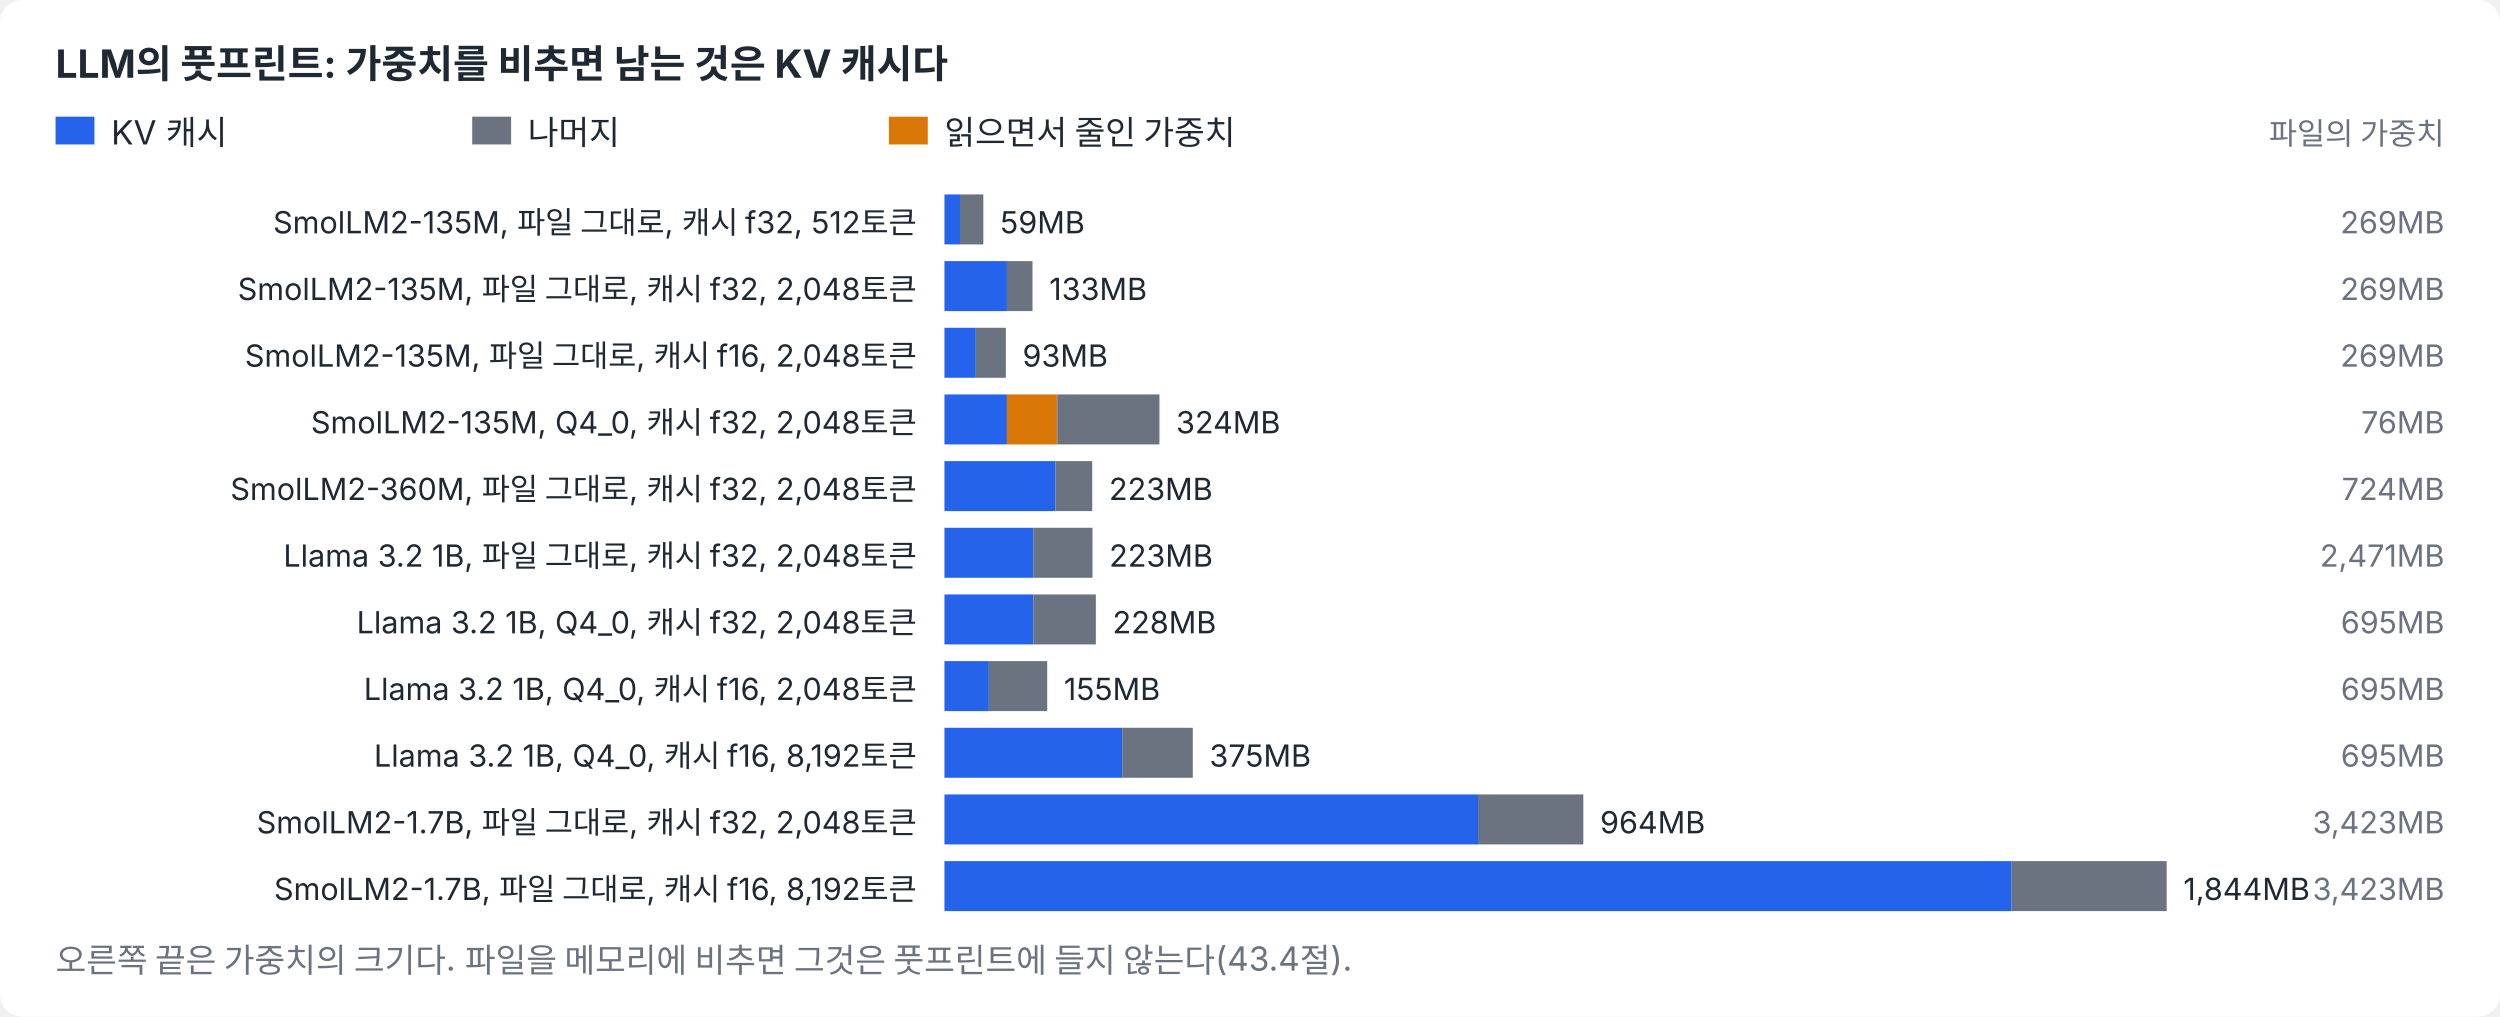
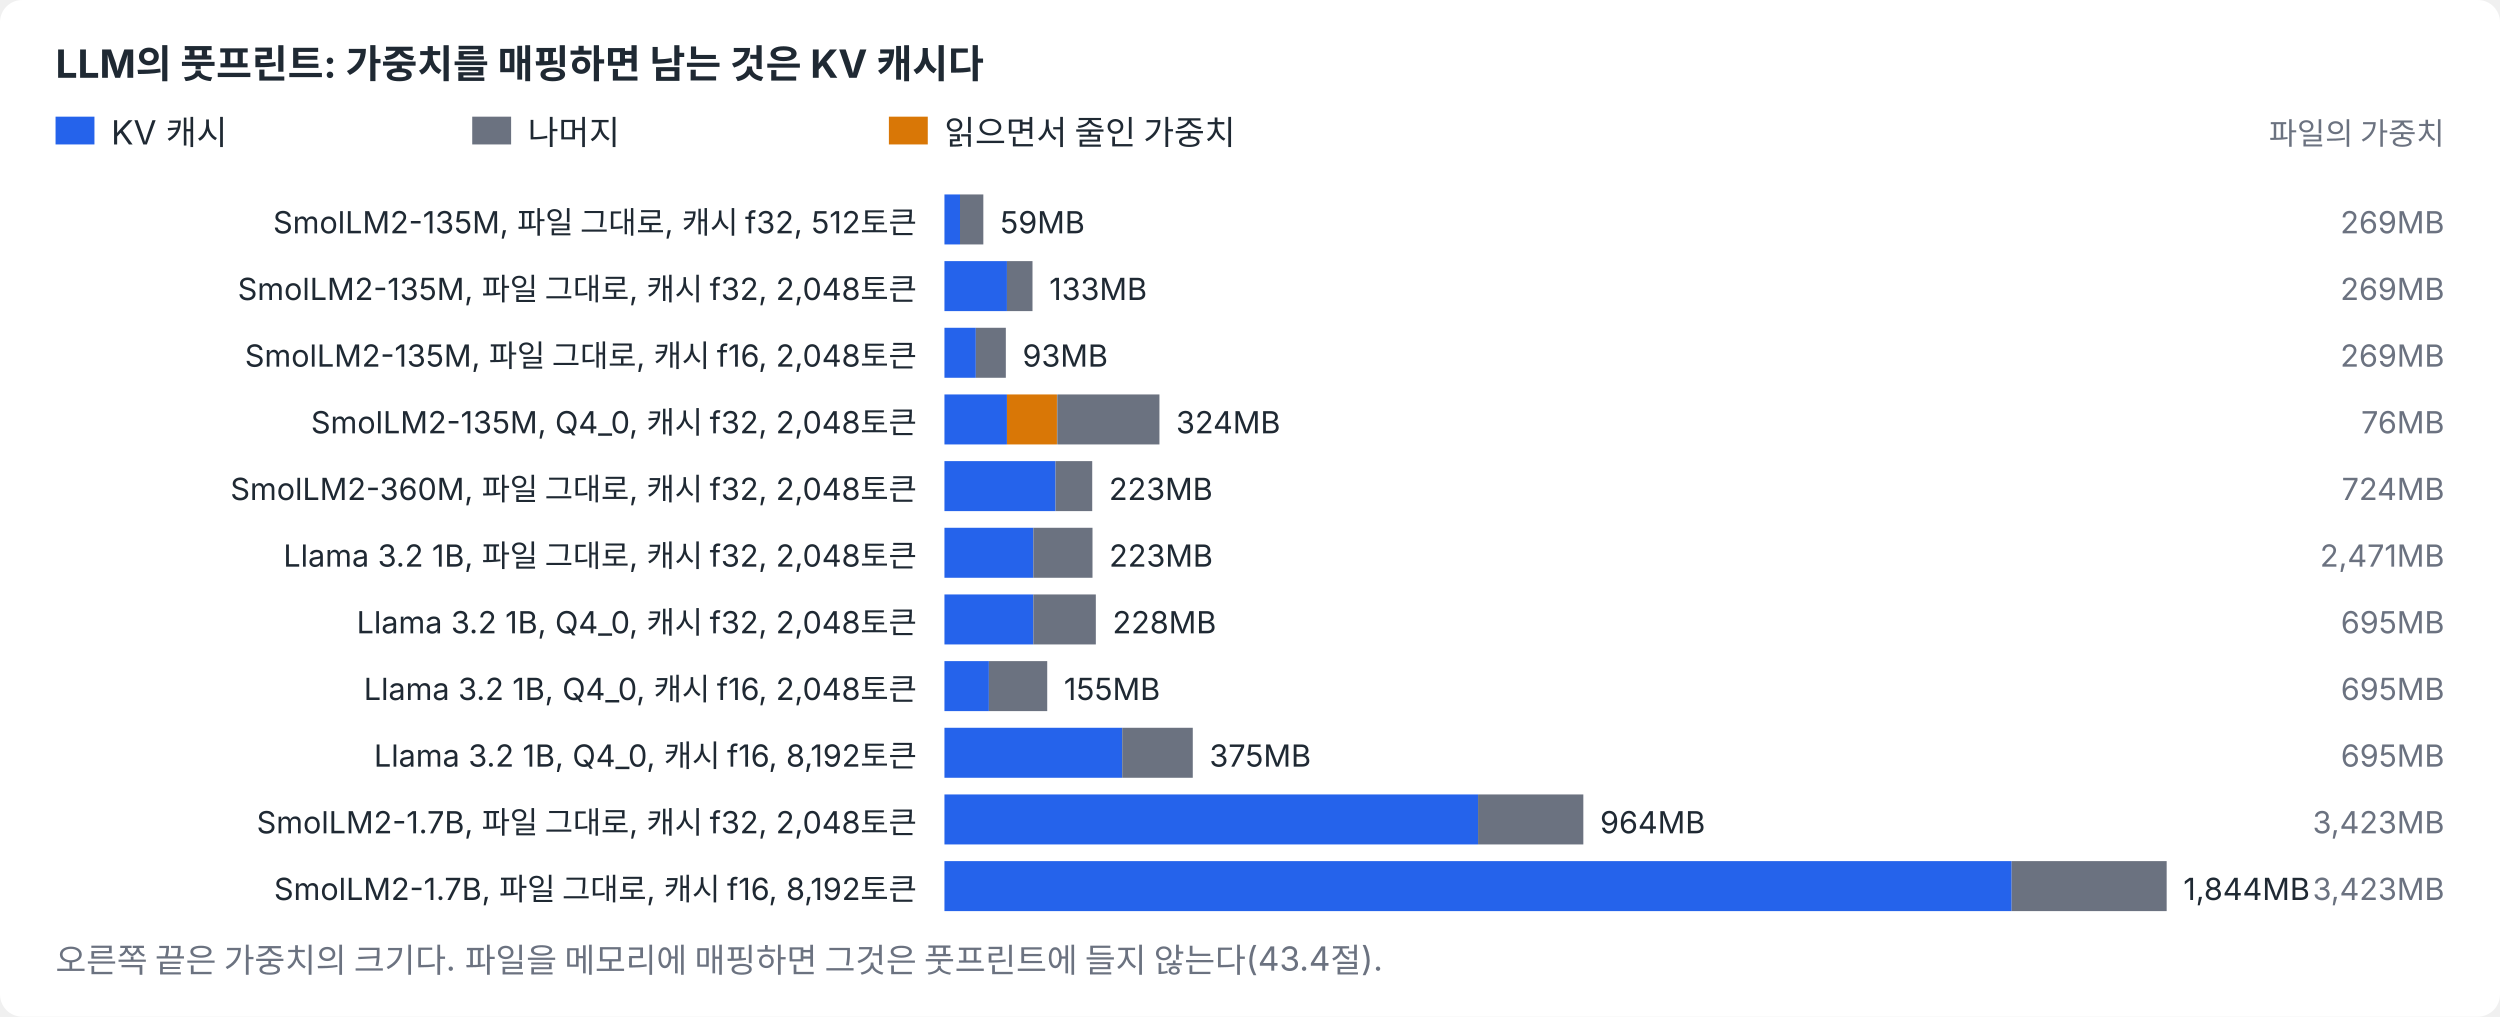
<svg xmlns="http://www.w3.org/2000/svg" viewBox="0 0 900 366" width="900" height="366" font-family="-apple-system, Segoe UI, Noto Sans KR, sans-serif" font-size="14">
  <defs>
    <marker id="arrow-1f2933" viewBox="0 0 10 10" refX="9" refY="5" markerWidth="7" markerHeight="7" orient="auto">
      <path d="M0,0 L10,5 L0,10 z" fill="#1f2933" />
    </marker>
    <marker id="arrow-6b7280" viewBox="0 0 10 10" refX="9" refY="5" markerWidth="7" markerHeight="7" orient="auto">
      <path d="M0,0 L10,5 L0,10 z" fill="#6b7280" />
    </marker>
    <marker id="arrow-2563eb" viewBox="0 0 10 10" refX="9" refY="5" markerWidth="7" markerHeight="7" orient="auto">
      <path d="M0,0 L10,5 L0,10 z" fill="#2563eb" />
    </marker>
    <marker id="arrow-d97706" viewBox="0 0 10 10" refX="9" refY="5" markerWidth="7" markerHeight="7" orient="auto">
      <path d="M0,0 L10,5 L0,10 z" fill="#d97706" />
    </marker>
    <marker id="arrow-059669" viewBox="0 0 10 10" refX="9" refY="5" markerWidth="7" markerHeight="7" orient="auto">
      <path d="M0,0 L10,5 L0,10 z" fill="#059669" />
    </marker>
  </defs>
  <rect width="900" height="366" rx="8" fill="#ffffff" />
-   <text x="20" y="28" fill="#1f2933" font-size="14" text-anchor="start" font-weight="bold">LLM의 풋프린트: 가중치를 비추면 남는 것은 KV 캐시다</text>
+   <text x="20" y="28" fill="#1f2933" font-size="14" text-anchor="start" font-weight="bold">LLM의 풋프린트: 가중치를 매핑하면 남는 것은 KV 캐시다</text>
  <rect x="20.0" y="42.0" width="14.0" height="10.0" rx="0" fill="#2563eb" />
  <text x="40" y="52" fill="#1f2933" font-size="12" text-anchor="start" font-weight="normal">KV 캐시</text>
  <rect x="170.0" y="42.0" width="14.0" height="10.0" rx="0" fill="#6b7280" />
  <text x="190" y="52" fill="#1f2933" font-size="12" text-anchor="start" font-weight="normal">나머지</text>
  <rect x="320.0" y="42.0" width="14.0" height="10.0" rx="0" fill="#d97706" />
  <text x="340" y="52" fill="#1f2933" font-size="12" text-anchor="start" font-weight="normal">읽으면서 줄인 가중치</text>
  <text x="880" y="52" fill="#6b7280" font-size="11" text-anchor="end" font-weight="normal">파일의 가중치</text>
  <text x="330" y="84" fill="#1f2933" font-size="11" text-anchor="end" font-weight="normal">SmolLM2-135M, 파일 그대로, 캐시 f32, 512토큰</text>
  <rect x="340.0" y="70.0" width="5.6" height="18.0" rx="0" fill="#2563eb" />
  <rect x="345.6" y="70.0" width="8.4" height="18.0" rx="0" fill="#6b7280" />
  <text x="360.06" y="84" fill="#1f2933" font-size="11" text-anchor="start" font-weight="normal">59MB</text>
  <text x="880" y="84" fill="#6b7280" font-size="11" text-anchor="end" font-weight="normal">269MB</text>
  <text x="330" y="108" fill="#1f2933" font-size="11" text-anchor="end" font-weight="normal">SmolLM2-135M, 파일 그대로, 캐시 f32, 2,048토큰</text>
  <rect x="340.0" y="94.0" width="22.5" height="18.0" rx="0" fill="#2563eb" />
  <rect x="362.5" y="94.0" width="9.2" height="18.0" rx="0" fill="#6b7280" />
  <text x="377.73" y="108" fill="#1f2933" font-size="11" text-anchor="start" font-weight="normal">133MB</text>
  <text x="880" y="108" fill="#6b7280" font-size="11" text-anchor="end" font-weight="normal">269MB</text>
  <text x="330" y="132" fill="#1f2933" font-size="11" text-anchor="end" font-weight="normal">SmolLM2-135M, 파일 그대로, 캐시 f16, 2,048토큰</text>
  <rect x="340.0" y="118.0" width="11.3" height="18.0" rx="0" fill="#2563eb" />
  <rect x="351.3" y="118.0" width="10.8" height="18.0" rx="0" fill="#6b7280" />
  <text x="368.092" y="132" fill="#1f2933" font-size="11" text-anchor="start" font-weight="normal">93MB</text>
  <text x="880" y="132" fill="#6b7280" font-size="11" text-anchor="end" font-weight="normal">269MB</text>
  <text x="330" y="156" fill="#1f2933" font-size="11" text-anchor="end" font-weight="normal">SmolLM2-135M, Q4_0, 캐시 f32, 2,048토큰</text>
  <rect x="340.0" y="142.0" width="22.5" height="18.0" rx="0" fill="#2563eb" />
  <rect x="362.5" y="142.0" width="18.0" height="18.0" rx="0" fill="#d97706" />
  <rect x="380.6" y="142.0" width="36.8" height="18.0" rx="0" fill="#6b7280" />
  <text x="423.376" y="156" fill="#1f2933" font-size="11" text-anchor="start" font-weight="normal">324MB</text>
  <text x="880" y="156" fill="#6b7280" font-size="11" text-anchor="end" font-weight="normal">76MB</text>
  <text x="330" y="180" fill="#1f2933" font-size="11" text-anchor="end" font-weight="normal">SmolLM2-360M, 파일 그대로, 캐시 f32, 2,048토큰</text>
  <rect x="340.0" y="166.0" width="40.0" height="18.0" rx="0" fill="#2563eb" />
  <rect x="380.0" y="166.0" width="13.2" height="18.0" rx="0" fill="#6b7280" />
  <text x="399.224" y="180" fill="#1f2933" font-size="11" text-anchor="start" font-weight="normal">223MB</text>
  <text x="880" y="180" fill="#6b7280" font-size="11" text-anchor="end" font-weight="normal">724MB</text>
  <text x="330" y="204" fill="#1f2933" font-size="11" text-anchor="end" font-weight="normal">Llama 3.2 1B, 파일 그대로, 캐시 f32, 2,048토큰</text>
  <rect x="340.0" y="190.0" width="32.0" height="18.0" rx="0" fill="#2563eb" />
  <rect x="372.0" y="190.0" width="21.3" height="18.0" rx="0" fill="#6b7280" />
  <text x="399.295" y="204" fill="#1f2933" font-size="11" text-anchor="start" font-weight="normal">223MB</text>
  <text x="880" y="204" fill="#6b7280" font-size="11" text-anchor="end" font-weight="normal">2,471MB</text>
  <text x="330" y="228" fill="#1f2933" font-size="11" text-anchor="end" font-weight="normal">Llama 3.2 1B, Q4_0, 캐시 f32, 2,048토큰</text>
  <rect x="340.0" y="214.0" width="32.0" height="18.0" rx="0" fill="#2563eb" />
  <rect x="372.0" y="214.0" width="22.5" height="18.0" rx="0" fill="#6b7280" />
  <text x="400.51" y="228" fill="#1f2933" font-size="11" text-anchor="start" font-weight="normal">228MB</text>
  <text x="880" y="228" fill="#6b7280" font-size="11" text-anchor="end" font-weight="normal">695MB</text>
  <text x="330" y="252" fill="#1f2933" font-size="11" text-anchor="end" font-weight="normal">Llama 3.2 1B, Q4_0, 캐시 f16, 2,048토큰</text>
  <rect x="340.0" y="238.0" width="16.0" height="18.0" rx="0" fill="#2563eb" />
  <rect x="356.0" y="238.0" width="21.0" height="18.0" rx="0" fill="#6b7280" />
  <text x="382.995" y="252" fill="#1f2933" font-size="11" text-anchor="start" font-weight="normal">155MB</text>
  <text x="880" y="252" fill="#6b7280" font-size="11" text-anchor="end" font-weight="normal">695MB</text>
  <text x="330" y="276" fill="#1f2933" font-size="11" text-anchor="end" font-weight="normal">Llama 3.2 1B, Q4_0, 캐시 f16, 8,192토큰</text>
  <rect x="340.0" y="262.0" width="64.0" height="18.0" rx="0" fill="#2563eb" />
  <rect x="404.0" y="262.0" width="25.4" height="18.0" rx="0" fill="#6b7280" />
  <text x="435.395" y="276" fill="#1f2933" font-size="11" text-anchor="start" font-weight="normal">375MB</text>
  <text x="880" y="276" fill="#6b7280" font-size="11" text-anchor="end" font-weight="normal">695MB</text>
  <text x="330" y="300" fill="#1f2933" font-size="11" text-anchor="end" font-weight="normal">SmolLM2-1.7B, 파일 그대로, 캐시 f32, 2,048토큰</text>
  <rect x="340.0" y="286.0" width="192.1" height="18.0" rx="0" fill="#2563eb" />
  <rect x="532.1" y="286.0" width="37.9" height="18.0" rx="0" fill="#6b7280" />
  <text x="576.012" y="300" fill="#1f2933" font-size="11" text-anchor="start" font-weight="normal">964MB</text>
  <text x="880" y="300" fill="#6b7280" font-size="11" text-anchor="end" font-weight="normal">3,423MB</text>
  <text x="330" y="324" fill="#1f2933" font-size="11" text-anchor="end" font-weight="normal">SmolLM2-1.7B, 파일 그대로, 캐시 f16, 8,192토큰</text>
  <rect x="340.0" y="310.0" width="384.2" height="18.0" rx="0" fill="#2563eb" />
  <rect x="724.2" y="310.0" width="55.8" height="18.0" rx="0" fill="#6b7280" />
  <text x="786" y="324" fill="#1f2933" font-size="11" text-anchor="start" font-weight="normal">1,844MB</text>
  <text x="880" y="324" fill="#6b7280" font-size="11" text-anchor="end" font-weight="normal">3,423MB</text>
-   <text x="20" y="350" fill="#6b7280" font-size="12" text-anchor="start" font-weight="normal">오른쪽 끝은 가중치의 크기다. 파일을 메모리에 비추면 그것은 풋프린트에 들지 않는다(43.4절).</text>
+   <text x="20" y="350" fill="#6b7280" font-size="12" text-anchor="start" font-weight="normal">오른쪽 끝은 가중치의 크기다. 파일을 메모리에 매핑하면 그것은 풋프린트에 들지 않는다(43.4절).</text>
</svg>
